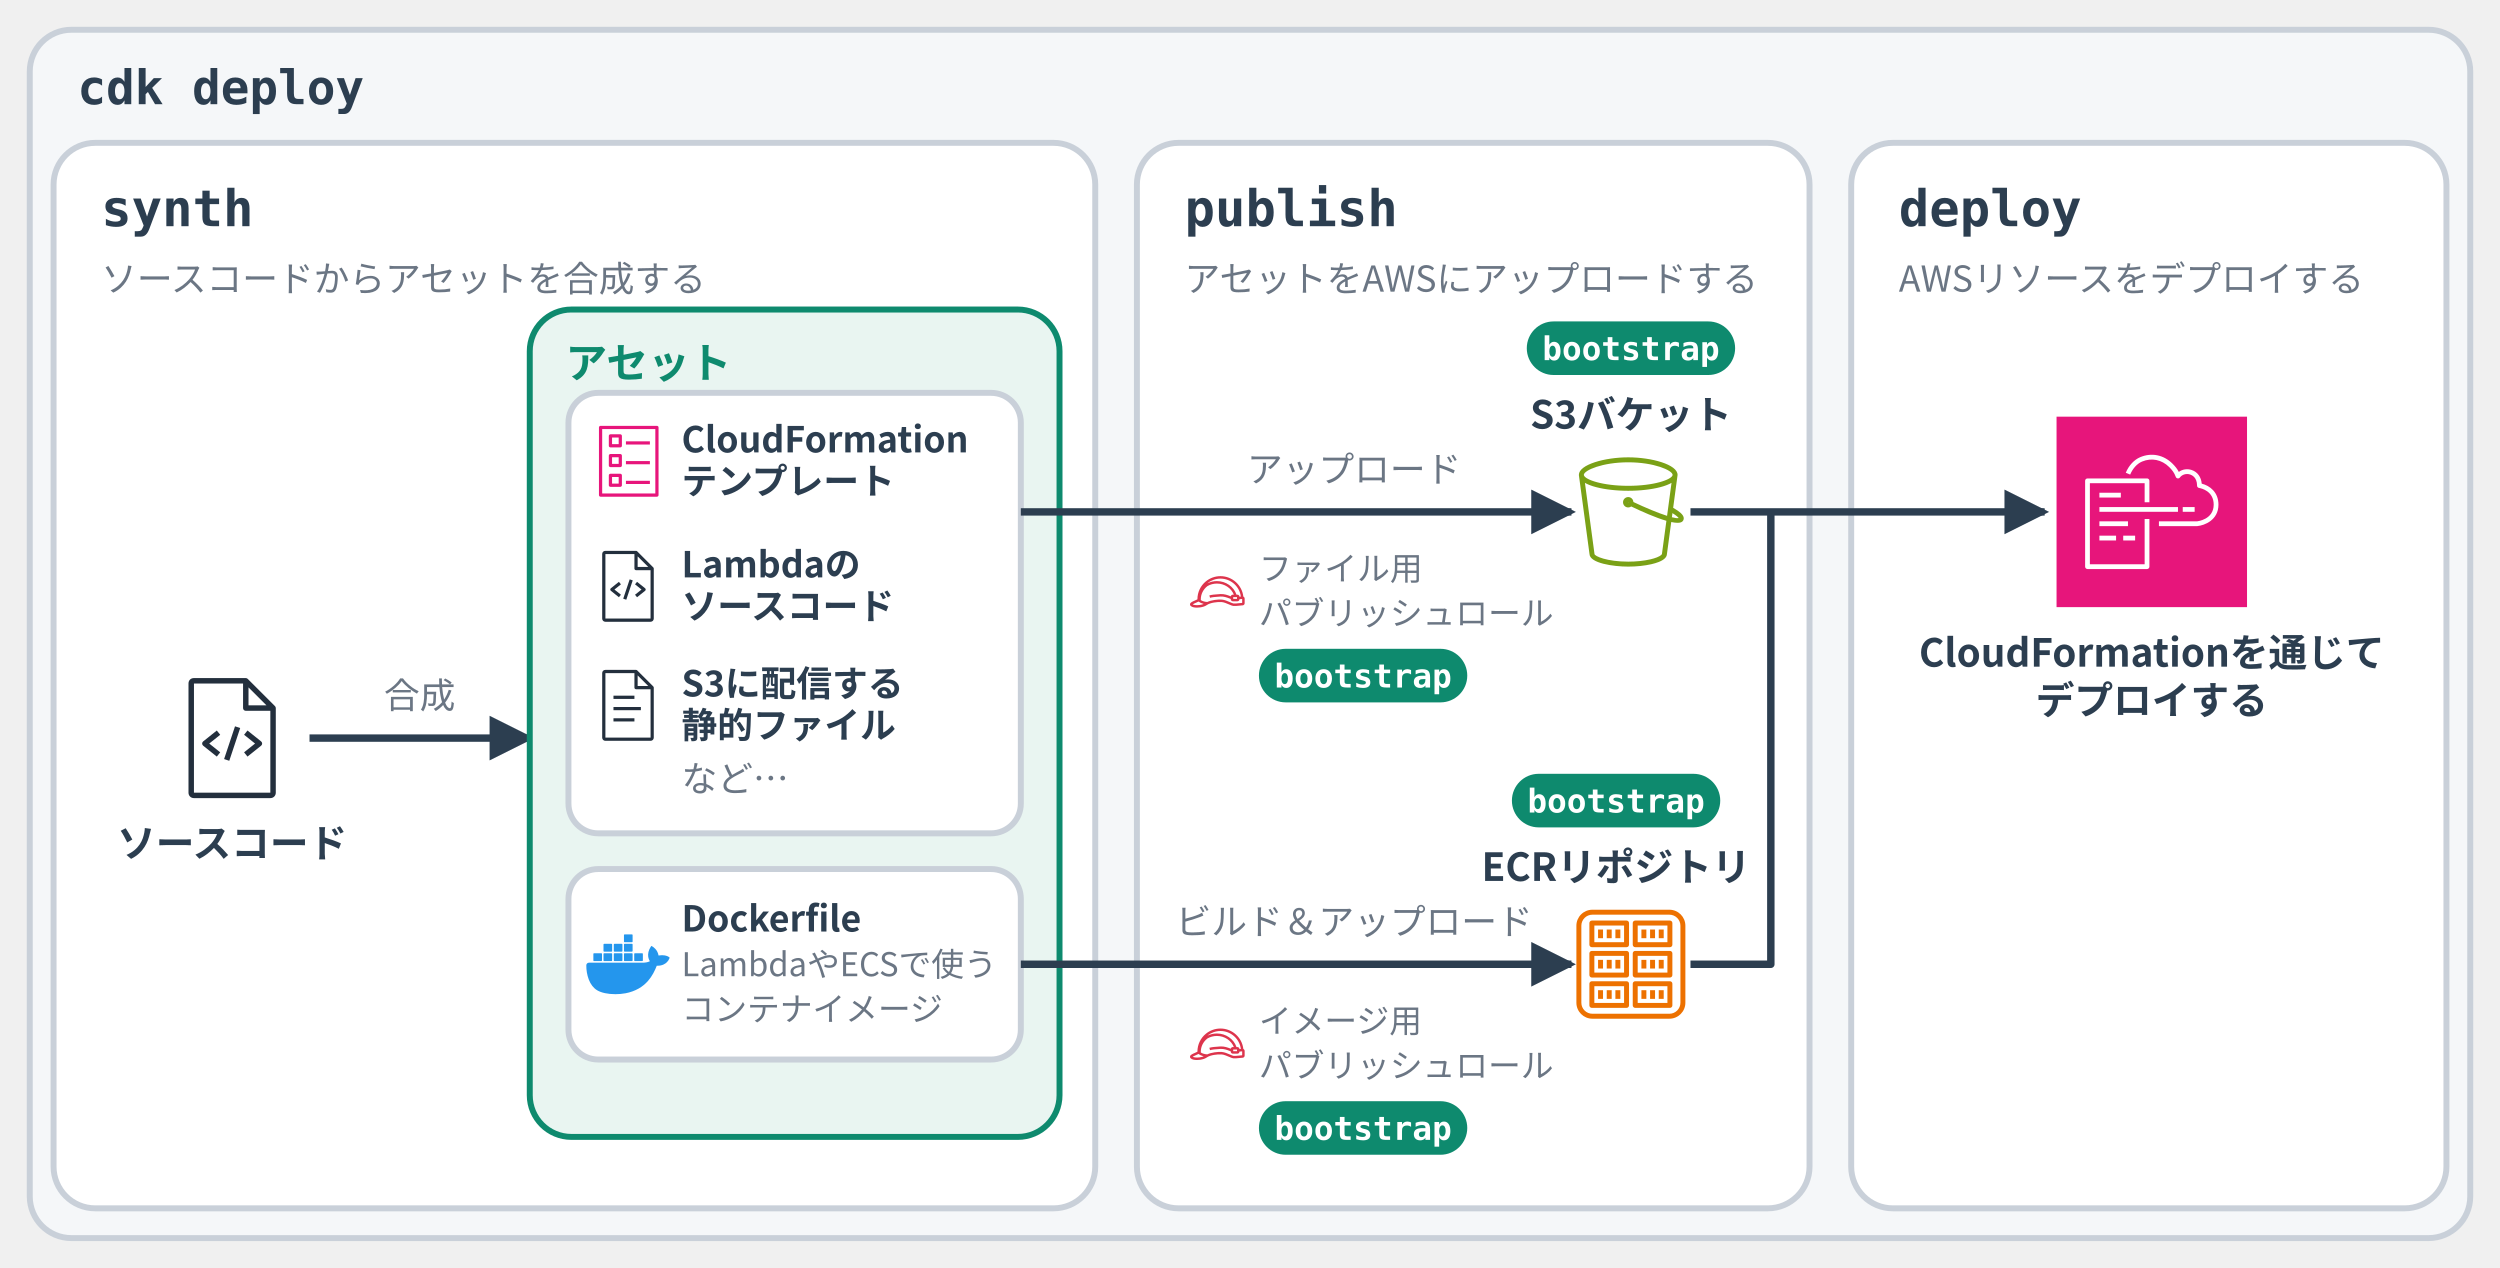
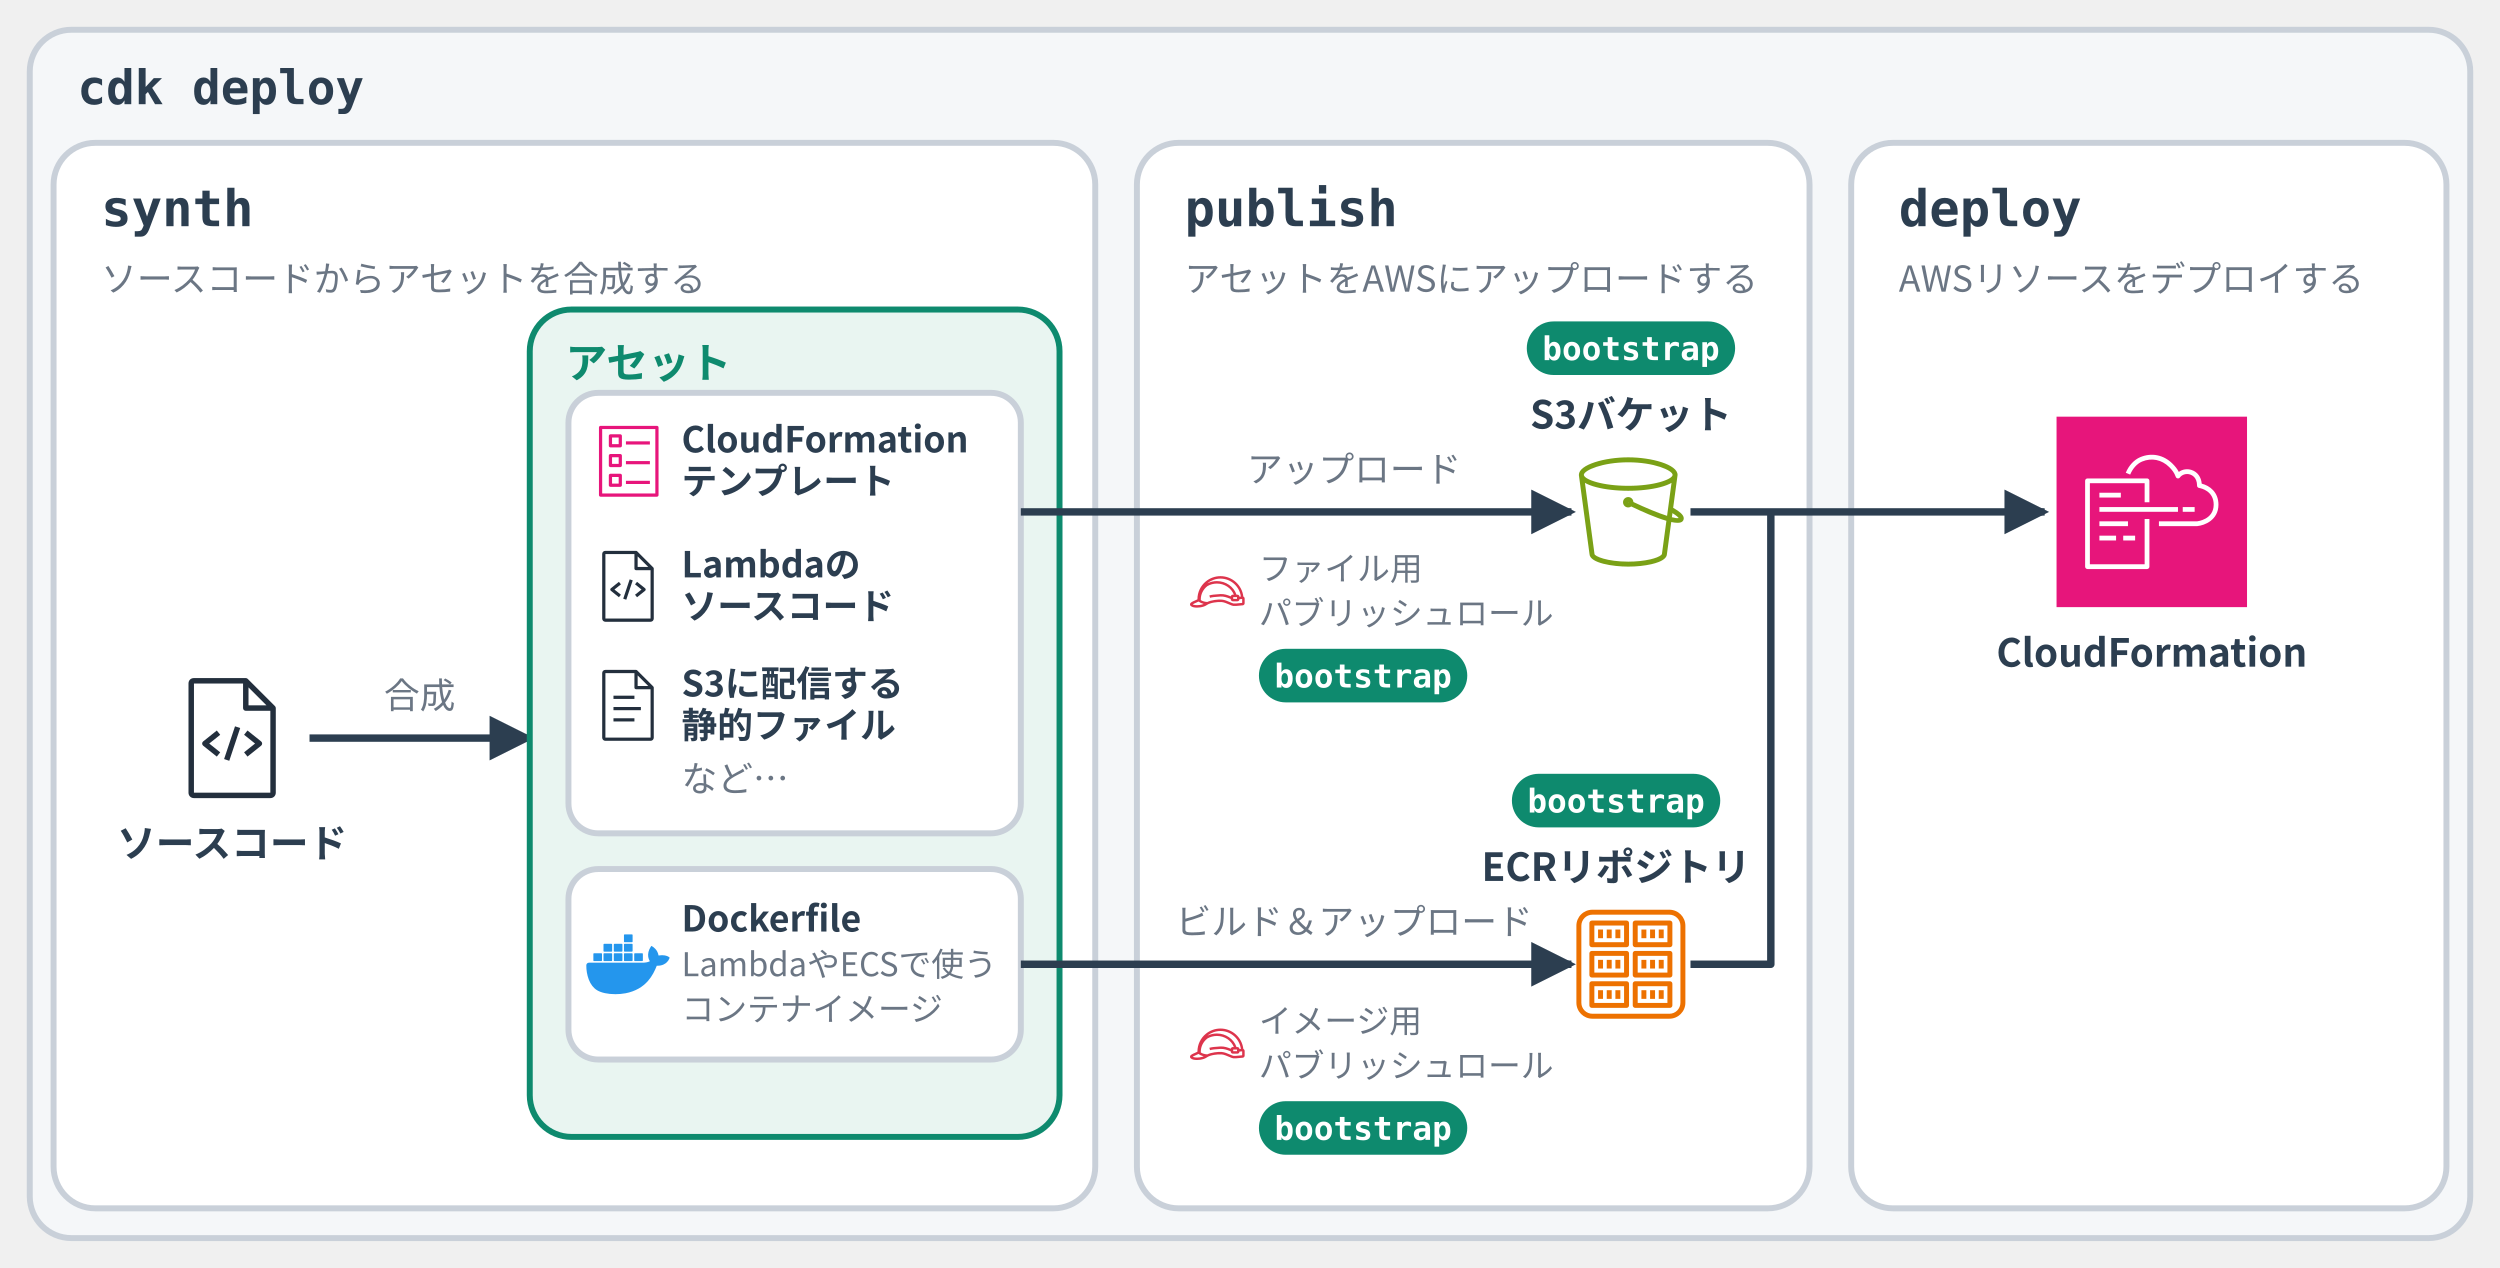
<svg xmlns="http://www.w3.org/2000/svg" viewBox="0 96 840 426" width="100%" font-family="'Noto Sans JP', 'Noto Sans CJK JP', 'Hiragino Sans', sans-serif">
  <defs>
    <marker id="mInk" viewBox="0 0 10 10" refX="9" refY="5" markerWidth="6" markerHeight="6" orient="auto">
      <path d="M0,0 L10,5 L0,10 z" fill="#2c3e50" />
    </marker>
    <marker id="mGreen" viewBox="0 0 10 10" refX="9" refY="5" markerWidth="6" markerHeight="6" orient="auto">
      <path d="M0,0 L10,5 L0,10 z" fill="#0E8A6E" />
    </marker>
  </defs>
  <g transform="translate(-157,88)">
    <rect x="167" y="18" width="820" height="406" rx="14" fill="#f5f7f9" stroke="#c9d0d9" stroke-width="2" />
    <text x="183" y="43" text-anchor="start" font-size="16" font-weight="700" font-family="'Fira Code', monospace" fill="#2c3e50">cdk deploy</text>
  </g>
  <g transform="translate(-157,88)">
    <rect x="175" y="56" width="350" height="358" rx="14" fill="#ffffff" stroke="#c9d0d9" stroke-width="2" />
    <text x="191" y="84" text-anchor="start" font-size="17" font-weight="700" font-family="'Fira Code', monospace" fill="#2c3e50">synth</text>
    <text x="191" y="106" text-anchor="start" font-size="12" fill="#6b7684">ソースコードからアセットを合成する</text>
  </g>
  <g transform="translate(-157,88)">
    <svg x="213.0" y="234" width="44" height="44" viewBox="0 0 48 48">
      <g id="i7-Icon-Resource/General-Resource/Res_Source-Code_48" stroke="none" stroke-width="1" fill="none" fill-rule="evenodd">
        <path d="M25.052,19.684 L26.948,20.317 L22.948,32.317 L21.052,31.684 L25.052,19.684 Z M34.625,25.22 C34.863,25.409 35,25.697 35,26 C35,26.304 34.863,26.592 34.625,26.781 L29.625,30.781 L28.375,29.22 L32.4,26 L28.375,22.781 L29.625,21.22 L34.625,25.22 Z M19.625,22.781 L15.601,26 L19.625,29.22 L18.375,30.781 L13.375,26.781 C13.138,26.592 13,26.304 13,26 C13,25.697 13.138,25.409 13.375,25.22 L18.375,21.22 L19.625,22.781 Z M10,44 L10.007,4 L28,4 L28,13 C28,13.552 28.448,14 29,14 L38,14 L38,44 L10,44 Z M30,5.414 L36.586,12 L30,12 L30,5.414 Z M39.707,12.293 L29.707,2.293 C29.52,2.105 29.266,2 29,2 L10,2 C8.823,2 8,2.822 8,4 L8,44 C8,45.14 8.86,46 10,46 L38,46 C39.141,46 40,45.14 40,44 L40,13 C40,12.734 39.895,12.48 39.707,12.293 L39.707,12.293 Z" id="i7-Fill-1" fill="#232F3D" />
      </g>
    </svg>
    <text x="235" y="296" text-anchor="middle" font-size="13" font-weight="700" fill="#2c3e50">ソースコード</text>
    <path d="M261,256 H335" fill="none" stroke="#2c3e50" stroke-width="2.5" stroke-linejoin="round" marker-end="url(#mInk)" />
    <text x="298" y="246" text-anchor="middle" font-size="12" fill="#6b7684">合成</text>
  </g>
  <g transform="translate(-157,88)">
    <rect x="335" y="112" width="178" height="278" rx="14" fill="#e9f5f1" stroke="#0E8A6E" stroke-width="2" />
    <text x="347" y="135" text-anchor="start" font-size="14" font-weight="700" fill="#0E8A6E">アセット</text>
    <rect x="348" y="140" width="152" height="148" rx="10" fill="#ffffff" stroke="#c9d0d9" stroke-width="2" />
    <svg x="355.0" y="150" width="26" height="26" viewBox="0 0 48 48">
      <g id="i8-Icon-Resource/Management-Governance/Res_AWS-CloudFormation_Template_48" stroke="none" stroke-width="1" fill="none" fill-rule="evenodd">
        <path d="M22.734,38.089 L37.593,38.089 L37.593,36.089 L22.734,36.089 L22.734,38.089 Z M22.734,25.852 L37.593,25.852 L37.593,23.852 L22.734,23.852 L22.734,25.852 Z M22.734,13.615 L37.593,13.615 L37.593,11.615 L22.734,11.615 L22.734,13.615 Z M14.118,37.838 L18.237,37.838 L18.237,33.719 L14.118,33.719 L14.118,37.838 Z M13.118,39.838 L19.238,39.838 C19.79,39.838 20.238,39.391 20.238,38.838 L20.238,32.719 C20.238,32.166 19.79,31.719 19.238,31.719 L13.118,31.719 C12.566,31.719 12.118,32.166 12.118,32.719 L12.118,38.838 C12.118,39.391 12.566,39.838 13.118,39.838 L13.118,39.838 Z M14.118,25.6 L18.237,25.6 L18.237,21.481 L14.118,21.481 L14.118,25.6 Z M13.118,27.601 L19.238,27.601 C19.79,27.601 20.238,27.153 20.238,26.601 L20.238,20.481 C20.238,19.929 19.79,19.481 19.238,19.481 L13.118,19.481 C12.566,19.481 12.118,19.929 12.118,20.481 L12.118,26.601 C12.118,27.153 12.566,27.601 13.118,27.601 L13.118,27.601 Z M14.118,13.363 L18.237,13.363 L18.237,9.244 L14.118,9.244 L14.118,13.363 Z M13.118,15.363 L19.238,15.363 C19.79,15.363 20.238,14.916 20.238,14.363 L20.238,8.244 C20.238,7.691 19.79,7.244 19.238,7.244 L13.118,7.244 C12.566,7.244 12.118,7.691 12.118,8.244 L12.118,14.363 C12.118,14.916 12.566,15.363 13.118,15.363 L13.118,15.363 Z M8,43.956 L40.963,43.956 L40.963,4 L8,4 L8,43.956 Z M41.963,2 L7,2 C6.448,2 6,2.447 6,3 L6,44.956 C6,45.509 6.448,45.956 7,45.956 L41.963,45.956 C42.516,45.956 42.963,45.509 42.963,44.956 L42.963,3 C42.963,2.447 42.516,2 41.963,2 L41.963,2 Z" id="i8-AWS-CloudFormation_template_Resource-Icon_light-bg" fill="#E7157B" />
      </g>
    </svg>
    <text x="386" y="160" text-anchor="start" font-size="12" font-weight="700" fill="#2c3e50">CloudFormation</text>
    <text x="386" y="174" text-anchor="start" font-size="12" font-weight="700" fill="#2c3e50">テンプレート</text>
    <svg x="355.0" y="192" width="26" height="26" viewBox="0 0 48 48">
      <g id="i9-Icon-Resource/General-Resource/Res_Source-Code_48" stroke="none" stroke-width="1" fill="none" fill-rule="evenodd">
        <path d="M25.052,19.684 L26.948,20.317 L22.948,32.317 L21.052,31.684 L25.052,19.684 Z M34.625,25.22 C34.863,25.409 35,25.697 35,26 C35,26.304 34.863,26.592 34.625,26.781 L29.625,30.781 L28.375,29.22 L32.4,26 L28.375,22.781 L29.625,21.22 L34.625,25.22 Z M19.625,22.781 L15.601,26 L19.625,29.22 L18.375,30.781 L13.375,26.781 C13.138,26.592 13,26.304 13,26 C13,25.697 13.138,25.409 13.375,25.22 L18.375,21.22 L19.625,22.781 Z M10,44 L10.007,4 L28,4 L28,13 C28,13.552 28.448,14 29,14 L38,14 L38,44 L10,44 Z M30,5.414 L36.586,12 L30,12 L30,5.414 Z M39.707,12.293 L29.707,2.293 C29.52,2.105 29.266,2 29,2 L10,2 C8.823,2 8,2.822 8,4 L8,44 C8,45.14 8.86,46 10,46 L38,46 C39.141,46 40,45.14 40,44 L40,13 C40,12.734 39.895,12.48 39.707,12.293 L39.707,12.293 Z" id="i9-Fill-1" fill="#232F3D" />
      </g>
    </svg>
    <text x="386" y="202" text-anchor="start" font-size="12" font-weight="700" fill="#2c3e50">Lambdaの</text>
    <text x="386" y="216" text-anchor="start" font-size="12" font-weight="700" fill="#2c3e50">ソースコード</text>
    <svg x="355.0" y="232" width="26" height="26" viewBox="0 0 48 48">
      <g id="i10-Icon-Resource/General-Resource/Res_Document_48" stroke="none" stroke-width="1" fill="none" fill-rule="evenodd">
        <path d="M15,20 L28,20 L28,18 L15,18 L15,20 Z M15,34 L28,34 L28,32 L15,32 L15,34 Z M15,27 L32,27 L32,25 L15,25 L15,27 Z M10,44 L10.007,4 L28,4 L28,13 C28,13.552 28.447,14 29,14 L38,14 L38.025,44 L10,44 Z M30,5.414 L36.586,12 L30,12 L30,5.414 Z M39.707,12.293 L29.707,2.293 C29.52,2.105 29.266,2 29,2 L10,2 C8.822,2 8,2.822 8,4 L8,44 C8,45.14 8.859,46 10,46 L38.025,46 C39.151,46 40,45.14 40,44 L40,13 C40,12.735 39.895,12.48 39.707,12.293 L39.707,12.293 Z" id="i10-Fill-1" fill="#232F3D" />
      </g>
    </svg>
    <text x="386" y="242" text-anchor="start" font-size="12" font-weight="700" fill="#2c3e50">S3に配信する</text>
    <text x="386" y="256" text-anchor="start" font-size="12" font-weight="700" fill="#2c3e50">静的ファイル</text>
    <text x="386" y="274" text-anchor="start" font-size="12" fill="#6b7684">など…</text>
    <rect x="348" y="300" width="152" height="64" rx="10" fill="#ffffff" stroke="#c9d0d9" stroke-width="2" />
    <svg x="354.0" y="318.0" width="28" height="28" viewBox="0 0 24 24">
      <path fill="#2496ED" d="M13.983 11.078h2.119a.186.186 0 00.186-.185V9.006a.186.186 0 00-.186-.186h-2.119a.185.185 0 00-.185.185v1.888c0 .102.083.185.185.185m-2.954-5.43h2.118a.186.186 0 00.186-.186V3.574a.186.186 0 00-.186-.185h-2.118a.185.185 0 00-.185.185v1.888c0 .102.082.185.185.185m0 2.716h2.118a.187.187 0 00.186-.186V6.29a.186.186 0 00-.186-.185h-2.118a.185.185 0 00-.185.185v1.887c0 .102.082.185.185.186m-2.93 0h2.12a.186.186 0 00.184-.186V6.29a.185.185 0 00-.185-.185H8.1a.185.185 0 00-.185.185v1.887c0 .102.083.185.185.186m-2.964 0h2.119a.186.186 0 00.185-.186V6.29a.185.185 0 00-.185-.185H5.136a.186.186 0 00-.186.185v1.887c0 .102.084.185.186.186m5.893 2.715h2.118a.186.186 0 00.186-.185V9.006a.186.186 0 00-.186-.186h-2.118a.185.185 0 00-.185.185v1.888c0 .102.082.185.185.185m-2.93 0h2.12a.185.185 0 00.184-.185V9.006a.185.185 0 00-.184-.186h-2.12a.185.185 0 00-.184.185v1.888c0 .102.083.185.185.185m-2.964 0h2.119a.185.185 0 00.185-.185V9.006a.185.185 0 00-.184-.186h-2.12a.186.186 0 00-.186.186v1.887c0 .102.084.185.186.185m-2.92 0h2.12a.185.185 0 00.184-.185V9.006a.185.185 0 00-.184-.186h-2.12a.185.185 0 00-.184.185v1.888c0 .102.082.185.185.185M23.763 9.89c-.065-.051-.672-.51-1.954-.51-.338.001-.676.03-1.01.087-.248-1.7-1.653-2.53-1.716-2.566l-.344-.199-.226.327c-.284.438-.49.922-.612 1.43-.23.97-.09 1.882.403 2.661-.595.332-1.55.413-1.744.42H.751a.751.751 0 00-.75.748 11.376 11.376 0 00.692 4.062c.545 1.428 1.355 2.48 2.41 3.124 1.18.723 3.1 1.137 5.275 1.137.983.003 1.963-.086 2.93-.266a12.248 12.248 0 003.823-1.389c.98-.567 1.86-1.288 2.61-2.136 1.252-1.418 1.998-2.997 2.553-4.4h.221c1.372 0 2.215-.549 2.68-1.009.309-.293.55-.65.707-1.046l.098-.288Z" />
    </svg>
    <text x="386" y="321.0" text-anchor="start" font-size="12" font-weight="700" fill="#2c3e50">Dockerfile</text>
    <text x="386" y="336.0" text-anchor="start" font-size="11" fill="#6b7684">LambdaやECSで使う</text>
    <text x="386" y="351.0" text-anchor="start" font-size="11" fill="#6b7684">コンテナイメージ</text>
  </g>
  <g transform="translate(-157,88)">
    <rect x="539" y="56" width="226" height="358" rx="14" fill="#ffffff" stroke="#c9d0d9" stroke-width="2" />
    <text x="555" y="84" text-anchor="start" font-size="17" font-weight="700" font-family="'Fira Code', monospace" fill="#2c3e50">publish</text>
    <text x="555" y="106" text-anchor="start" font-size="12" fill="#6b7684">アセットをAWSにアップロードする</text>
    <svg x="685.0" y="160" width="40" height="40" viewBox="0 0 48 48">
      <g id="i12-Icon-Resource/Storage/Res_Amazon-Simple-Storage-Service_Bucket_48" stroke="none" stroke-width="1" fill="none" fill-rule="evenodd">
        <path d="M40.504,26.16 L40.728,24.494 C42.512,25.581 43.063,26.209 43.223,26.474 C42.75,26.617 41.795,26.491 40.504,26.16 L40.504,26.16 Z M22.802,20.111 C22.802,20.058 22.845,20.015 22.898,20.015 C22.913,20.015 22.924,20.025 22.937,20.032 L22.864,20.179 C22.831,20.169 22.802,20.149 22.802,20.111 L22.802,20.111 Z M36.514,40.798 C36.508,40.843 36.505,40.887 36.505,40.931 C36.505,41.086 36.126,41.675 34.441,42.34 C33.69,42.637 32.803,42.903 31.803,43.133 C29.228,43.729 26.064,44.057 22.896,44.057 C14.43,44.057 9.289,41.887 9.289,40.931 C9.289,40.887 9.286,40.843 9.28,40.798 L5.441,12.285 C5.688,12.429 5.953,12.566 6.231,12.7 C6.31,12.738 6.396,12.774 6.478,12.812 C6.718,12.923 6.967,13.03 7.227,13.134 C7.339,13.178 7.452,13.222 7.567,13.265 C7.843,13.369 8.128,13.469 8.423,13.565 C8.51,13.594 8.593,13.624 8.681,13.651 C9.06,13.77 9.453,13.884 9.858,13.991 C9.971,14.021 10.088,14.05 10.203,14.078 C10.515,14.158 10.833,14.234 11.158,14.306 C11.299,14.338 11.439,14.369 11.581,14.398 C11.946,14.475 12.319,14.549 12.698,14.618 C12.78,14.633 12.859,14.649 12.942,14.664 C13.4,14.744 13.869,14.818 14.345,14.888 C14.479,14.907 14.615,14.924 14.751,14.942 C15.111,14.992 15.476,15.038 15.844,15.081 C15.994,15.098 16.145,15.116 16.297,15.133 C16.741,15.18 17.189,15.223 17.64,15.262 C17.693,15.266 17.747,15.272 17.802,15.276 C18.306,15.317 18.813,15.35 19.321,15.38 C19.466,15.388 19.611,15.394 19.757,15.401 C20.141,15.42 20.525,15.435 20.909,15.448 C21.06,15.453 21.209,15.458 21.359,15.462 C21.872,15.473 22.385,15.482 22.896,15.482 C23.406,15.482 23.919,15.473 24.432,15.462 C24.582,15.458 24.733,15.453 24.883,15.448 C25.268,15.435 25.651,15.42 26.034,15.401 C26.181,15.394 26.326,15.388 26.472,15.38 C26.981,15.35 27.487,15.317 27.99,15.276 C28.046,15.271 28.101,15.265 28.156,15.262 C28.607,15.223 29.052,15.18 29.494,15.133 C29.648,15.116 29.799,15.098 29.951,15.081 C30.317,15.038 30.681,14.992 31.04,14.943 C31.177,14.925 31.315,14.907 31.45,14.887 C31.925,14.818 32.393,14.744 32.852,14.664 C32.935,14.649 33.016,14.633 33.099,14.617 C33.477,14.549 33.848,14.475 34.213,14.398 C34.356,14.369 34.495,14.338 34.636,14.306 C34.961,14.233 35.279,14.157 35.592,14.078 C35.706,14.049 35.823,14.021 35.936,13.992 C36.342,13.884 36.735,13.77 37.114,13.651 C37.201,13.624 37.283,13.595 37.368,13.566 C37.665,13.47 37.952,13.369 38.23,13.264 C38.343,13.222 38.455,13.179 38.566,13.135 C38.828,13.03 39.079,12.922 39.322,12.81 C39.401,12.773 39.485,12.738 39.563,12.701 C39.841,12.567 40.107,12.429 40.354,12.285 L38.562,25.591 C34.925,24.424 29.817,22.307 24.982,20.008 C24.927,18.901 24.018,18.015 22.898,18.015 C21.742,18.015 20.802,18.956 20.802,20.111 C20.802,21.266 21.742,22.206 22.898,22.206 C23.352,22.206 23.77,22.057 24.113,21.81 C28.445,23.889 33.976,26.342 38.293,27.588 L36.514,40.798 Z M22.896,4 C33.315,4 40.656,7.228 40.792,9.021 L40.766,9.229 C40.748,9.291 40.709,9.354 40.676,9.418 C40.649,9.47 40.629,9.52 40.592,9.573 C40.548,9.635 40.483,9.698 40.426,9.761 C40.375,9.816 40.332,9.871 40.271,9.927 C40.203,9.988 40.116,10.051 40.035,10.113 C39.96,10.171 39.894,10.228 39.808,10.287 C39.717,10.347 39.608,10.409 39.506,10.471 C39.407,10.53 39.316,10.59 39.205,10.649 C39.095,10.709 38.966,10.767 38.845,10.827 C38.721,10.888 38.605,10.948 38.469,11.009 C38.34,11.066 38.193,11.123 38.055,11.18 C37.905,11.24 37.764,11.302 37.604,11.361 C37.456,11.417 37.29,11.471 37.133,11.525 C36.962,11.584 36.798,11.644 36.616,11.702 C36.447,11.756 36.261,11.806 36.082,11.859 C35.892,11.915 35.709,11.972 35.509,12.026 C35.317,12.078 35.11,12.126 34.91,12.176 C34.703,12.227 34.503,12.28 34.286,12.33 C34.07,12.379 33.838,12.424 33.612,12.471 C33.394,12.516 33.182,12.564 32.954,12.607 C32.714,12.653 32.457,12.694 32.207,12.737 C31.977,12.776 31.754,12.818 31.515,12.855 C31.255,12.895 30.979,12.931 30.709,12.968 C30.465,13.001 30.227,13.038 29.975,13.068 C29.682,13.104 29.373,13.134 29.07,13.165 C28.826,13.191 28.59,13.22 28.34,13.242 C28.004,13.273 27.652,13.296 27.306,13.32 C27.073,13.338 26.848,13.358 26.61,13.373 C26.231,13.395 25.834,13.409 25.441,13.426 C25.225,13.434 25.015,13.447 24.794,13.454 C24.175,13.472 23.542,13.482 22.896,13.482 C22.25,13.482 21.617,13.472 20.997,13.454 C20.775,13.447 20.563,13.433 20.343,13.425 C19.953,13.409 19.56,13.395 19.182,13.373 C18.932,13.357 18.694,13.336 18.449,13.318 C18.116,13.294 17.776,13.272 17.453,13.242 C17.202,13.22 16.966,13.19 16.721,13.165 C16.418,13.134 16.109,13.104 15.817,13.068 C15.567,13.038 15.33,13.002 15.087,12.968 C14.817,12.931 14.539,12.896 14.278,12.855 C14.03,12.817 13.798,12.773 13.559,12.732 C13.318,12.69 13.071,12.651 12.84,12.607 C12.608,12.563 12.393,12.515 12.169,12.469 C11.947,12.422 11.719,12.378 11.506,12.329 C11.29,12.28 11.091,12.227 10.884,12.176 C10.684,12.126 10.476,12.078 10.285,12.026 C10.082,11.972 9.897,11.914 9.704,11.857 C9.528,11.806 9.345,11.755 9.178,11.702 C8.993,11.643 8.827,11.583 8.654,11.522 C8.499,11.469 8.336,11.416 8.191,11.361 C8.029,11.302 7.888,11.239 7.738,11.179 C7.6,11.122 7.453,11.065 7.325,11.009 C7.191,10.948 7.074,10.888 6.95,10.827 C6.829,10.767 6.699,10.709 6.589,10.648 C6.479,10.589 6.387,10.529 6.287,10.469 C6.186,10.408 6.077,10.347 5.987,10.287 C5.9,10.227 5.832,10.169 5.756,10.11 C5.677,10.049 5.591,9.987 5.525,9.927 C5.462,9.87 5.418,9.813 5.366,9.758 C5.31,9.696 5.247,9.634 5.203,9.573 C5.165,9.519 5.146,9.467 5.118,9.413 C5.086,9.351 5.047,9.289 5.03,9.229 L5.002,9.02 C5.141,7.227 12.48,4 22.896,4 L22.896,4 Z M45.255,26.257 C45.042,25.107 43.717,23.889 41.018,22.347 L42.734,9.595 L42.734,9.591 L42.734,9.59 L42.785,9.2 C42.791,9.157 42.794,9.114 42.794,9.071 C42.794,4.904 32.308,2 22.896,2 C13.485,2 3,4.904 3,9.071 C3,9.115 3.003,9.159 3.009,9.203 L3.061,9.593 L3.061,9.595 L7.29,41.009 C7.421,44.685 16.903,46.057 22.896,46.057 C26.211,46.057 29.534,45.711 32.253,45.082 C33.348,44.83 34.331,44.533 35.175,44.2 C37.341,43.345 38.46,42.271 38.504,41.009 L40.245,28.08 C41.197,28.282 42.062,28.405 42.781,28.405 C43.75,28.405 44.475,28.2 44.867,27.732 C45.217,27.316 45.355,26.792 45.255,26.257 L45.255,26.257 Z" id="i12-AWS-Amazon-Simple-Storage_Bucket_Resource-Icon_light-bg" fill="#7AA116" />
      </g>
    </svg>
    <text x="705" y="152" text-anchor="middle" font-size="13" font-weight="700" fill="#2c3e50">S3バケット</text>
    <svg x="685.0" y="312" width="40" height="40" viewBox="0 0 48 48">
      <g id="i13-Icon-Resource/Containers/Res_Amazon-Elastic-Container-Registry_Registry_48" stroke="none" stroke-width="1" fill="none" fill-rule="evenodd">
        <path d="M35.207,37.954 L37.207,37.954 L37.207,34.459 L35.207,34.459 L35.207,37.954 Z M31.711,37.954 L33.711,37.954 L33.711,34.459 L31.711,34.459 L31.711,37.954 Z M28.216,37.954 L30.216,37.954 L30.216,34.459 L28.216,34.459 L28.216,37.954 Z M26.721,39.576 L38.702,39.576 L38.702,32.837 L26.721,32.837 L26.721,39.576 Z M39.702,30.837 L25.72,30.837 C25.168,30.837 24.72,31.284 24.72,31.837 L24.72,40.576 C24.72,41.129 25.168,41.576 25.72,41.576 L39.702,41.576 C40.255,41.576 40.702,41.129 40.702,40.576 L40.702,31.837 C40.702,31.284 40.255,30.837 39.702,30.837 L39.702,30.837 Z M35.207,25.721 L37.207,25.721 L37.207,22.225 L35.207,22.225 L35.207,25.721 Z M31.711,25.721 L33.711,25.721 L33.711,22.225 L31.711,22.225 L31.711,25.721 Z M28.216,25.721 L30.216,25.721 L30.216,22.225 L28.216,22.225 L28.216,25.721 Z M26.721,27.342 L38.702,27.342 L38.702,20.604 L26.721,20.604 L26.721,27.342 Z M39.702,18.604 L25.72,18.604 C25.168,18.604 24.72,19.051 24.72,19.604 L24.72,28.342 C24.72,28.895 25.168,29.342 25.72,29.342 L39.702,29.342 C40.255,29.342 40.702,28.895 40.702,28.342 L40.702,19.604 C40.702,19.051 40.255,18.604 39.702,18.604 L39.702,18.604 Z M35.207,13.486 L37.207,13.486 L37.207,9.991 L35.207,9.991 L35.207,13.486 Z M31.711,13.486 L33.711,13.486 L33.711,9.991 L31.711,9.991 L31.711,13.486 Z M28.216,13.486 L30.216,13.486 L30.216,9.991 L28.216,9.991 L28.216,13.486 Z M26.721,15.108 L38.702,15.108 L38.702,8.369 L26.721,8.369 L26.721,15.108 Z M39.702,6.369 L25.72,6.369 C25.168,6.369 24.72,6.817 24.72,7.369 L24.72,16.108 C24.72,16.661 25.168,17.108 25.72,17.108 L39.702,17.108 C40.255,17.108 40.702,16.661 40.702,16.108 L40.702,7.369 C40.702,6.817 40.255,6.369 39.702,6.369 L39.702,6.369 Z M17.729,37.954 L19.729,37.954 L19.729,34.459 L17.729,34.459 L17.729,37.954 Z M14.234,37.954 L16.234,37.954 L16.234,34.459 L14.234,34.459 L14.234,37.954 Z M10.738,37.954 L12.738,37.954 L12.738,34.459 L10.738,34.459 L10.738,37.954 Z M9.243,39.576 L21.224,39.576 L21.224,32.837 L9.243,32.837 L9.243,39.576 Z M22.224,30.837 L8.243,30.837 C7.69,30.837 7.243,31.284 7.243,31.837 L7.243,40.576 C7.243,41.129 7.69,41.576 8.243,41.576 L22.224,41.576 C22.777,41.576 23.224,41.129 23.224,40.576 L23.224,31.837 C23.224,31.284 22.777,30.837 22.224,30.837 L22.224,30.837 Z M17.729,25.721 L19.729,25.721 L19.729,22.225 L17.729,22.225 L17.729,25.721 Z M14.234,25.721 L16.234,25.721 L16.234,22.225 L14.234,22.225 L14.234,25.721 Z M10.738,25.721 L12.738,25.721 L12.738,22.225 L10.738,22.225 L10.738,25.721 Z M9.243,27.342 L21.224,27.342 L21.224,20.604 L9.243,20.604 L9.243,27.342 Z M22.224,18.604 L8.243,18.604 C7.69,18.604 7.243,19.051 7.243,19.604 L7.243,28.342 C7.243,28.895 7.69,29.342 8.243,29.342 L22.224,29.342 C22.777,29.342 23.224,28.895 23.224,28.342 L23.224,19.604 C23.224,19.051 22.777,18.604 22.224,18.604 L22.224,18.604 Z M17.729,13.486 L19.729,13.486 L19.729,9.991 L17.729,9.991 L17.729,13.486 Z M14.234,13.486 L16.234,13.486 L16.234,9.991 L14.234,9.991 L14.234,13.486 Z M10.738,13.486 L12.738,13.486 L12.738,9.991 L10.738,9.991 L10.738,13.486 Z M9.243,15.108 L21.224,15.108 L21.224,8.369 L9.243,8.369 L9.243,15.108 Z M22.224,6.369 L8.243,6.369 C7.69,6.369 7.243,6.817 7.243,7.369 L7.243,16.108 C7.243,16.661 7.69,17.108 8.243,17.108 L22.224,17.108 C22.777,17.108 23.224,16.661 23.224,16.108 L23.224,7.369 C23.224,6.817 22.777,6.369 22.224,6.369 L22.224,6.369 Z M43.945,39.497 C43.945,41.95 41.95,43.945 39.497,43.945 L8.448,43.945 C5.995,43.945 4,41.95 4,39.497 L4,8.448 C4,5.995 5.995,4 8.448,4 L39.497,4 C41.95,4 43.945,5.995 43.945,8.448 L43.945,39.497 Z M39.497,2 L8.448,2 C4.892,2 2,4.893 2,8.448 L2,39.497 C2,43.053 4.892,45.945 8.448,45.945 L39.497,45.945 C43.053,45.945 45.945,43.053 45.945,39.497 L45.945,8.448 C45.945,4.893 43.053,2 39.497,2 L39.497,2 Z" id="i13-Amazon-Elastic-Container-Registry-Registry_Resource-Icon_light-bg" fill="#ED7100" />
      </g>
    </svg>
    <text x="700" y="304" text-anchor="middle" font-size="13" font-weight="700" fill="#2c3e50">ECRリポジトリ</text>
    <rect x="670" y="116" width="70" height="18" rx="9" fill="#0E8A6E" />
    <text x="705" y="129" text-anchor="middle" font-size="11" font-weight="700" font-family="'Fira Code', monospace" fill="#ffffff">bootstrap</text>
    <rect x="665" y="268" width="70" height="18" rx="9" fill="#0E8A6E" />
    <text x="700" y="281" text-anchor="middle" font-size="11" font-weight="700" font-family="'Fira Code', monospace" fill="#ffffff">bootstrap</text>
  </g>
  <g transform="translate(-157,88)">
    <path d="M500,180 H685" fill="none" stroke="#2c3e50" stroke-width="2.5" stroke-linejoin="round" marker-end="url(#mInk)" />
    <text x="612" y="170" text-anchor="middle" font-size="12" fill="#6b7684">アップロード</text>
    <svg x="556.0" y="197.0" width="20" height="20" viewBox="0 0 48 48">
      <g id="i14-Icon-Resource/Security-Identity-and-Compliance/Res_AWS-Identity-Access-Management_Role_48" stroke="none" stroke-width="1" fill="none" fill-rule="evenodd">
        <path d="M44.083,32.581 C43.927,32.592 43.77,32.604 43.621,32.619 C43.099,32.662 42.553,32.714 42.001,32.772 L41.833,32.79 C40.068,32.972 38.07,33.177 37.119,33.047 C36.525,32.962 35.431,32.487 34.271,31.984 C32.305,31.132 29.857,30.07 27.644,29.9 C24.598,29.666 19.335,30.24 15.941,31.831 C13.979,31.743 12.159,31.215 10.745,30.343 C10.739,30.071 10.733,29.799 10.733,29.694 C10.733,25.558 12.671,21.679 16.053,19.044 C18.35,17.701 20.997,16.992 23.713,16.992 C29.834,16.992 35.266,20.609 37.385,25.934 L36.572,25.934 C35.758,25.934 35.076,26.51 34.909,27.274 C34.771,27.222 34.645,27.175 34.497,27.118 C32.468,26.335 29.684,25.264 26.466,25.455 C21.761,25.731 19.446,26.015 17.623,26.535 L18.172,28.459 C19.84,27.982 22.04,27.719 26.583,27.451 C29.367,27.293 31.92,28.269 33.777,28.984 C34.172,29.137 34.529,29.27 34.868,29.391 L34.868,29.596 C34.868,30.535 35.633,31.3 36.572,31.3 L40.219,31.3 C41.156,31.3 41.92,30.538 41.923,29.602 L42.277,29.57 C42.87,29.517 43.415,29.464 43.872,29.419 L44.083,29.398 L44.083,32.581 Z M9.799,34.249 C7.149,34.612 5.057,34.288 4.191,33.753 C4.716,33.382 5.901,32.863 6.735,32.499 C7.457,32.184 8.188,31.851 8.895,31.495 C10.049,32.374 11.478,33.033 13.06,33.426 C12.145,33.794 11.012,34.084 9.799,34.249 L9.799,34.249 Z M36.868,29.3 L39.923,29.3 L39.923,27.934 L36.868,27.934 L36.868,29.3 Z M26.586,13 C34.954,13 41.982,19.295 43.017,27.492 C42.729,27.52 42.425,27.549 42.104,27.578 L41.919,27.594 C41.895,26.676 41.144,25.934 40.219,25.934 L39.508,25.934 C37.307,19.457 30.932,14.992 23.713,14.992 C21.039,14.992 18.423,15.604 16.072,16.767 C16.089,16.753 16.103,16.738 16.118,16.725 C19.059,14.323 22.776,13 26.586,13 L26.586,13 Z M45.527,27.794 C45.382,27.663 45.211,27.568 45.029,27.496 C43.983,18.185 36.05,11 26.586,11 C22.317,11 18.15,12.483 14.854,15.175 C10.501,18.719 8.005,23.97 8.005,29.581 C8.005,29.622 8.008,29.663 8.008,29.704 C7.341,30.039 6.636,30.359 5.935,30.666 C3.799,31.6 2.256,32.274 2.026,33.492 C1.968,33.801 1.958,34.406 2.546,34.994 C3.583,36.031 5.573,36.403 7.595,36.403 C8.437,36.403 9.283,36.339 10.069,36.231 C11.408,36.049 13.908,35.558 15.605,34.316 C18.283,32.375 24.338,31.649 27.491,31.894 C29.37,32.039 31.646,33.026 33.476,33.819 C34.872,34.426 35.976,34.904 36.842,35.027 C38.033,35.19 39.978,34.99 42.037,34.779 L42.21,34.762 C42.748,34.704 43.278,34.654 43.802,34.611 C44.017,34.59 44.23,34.575 44.514,34.555 C45.394,34.493 46.083,33.755 46.083,32.875 L46.083,29.046 C46.083,28.568 45.881,28.112 45.527,27.794 L45.527,27.794 Z" id="i14-AWS-Identity-and-Access-Management_Role_Resource-Icon_light-bg" fill="#DD344C" />
      </g>
    </svg>
    <text x="580" y="203" text-anchor="start" font-size="11" fill="#6b7684">ファイル用</text>
    <text x="580" y="218" text-anchor="start" font-size="11" fill="#6b7684">パブリッシュロール</text>
    <rect x="580" y="226" width="70" height="18" rx="9" fill="#0E8A6E" />
    <text x="615" y="239" text-anchor="middle" font-size="11" font-weight="700" font-family="'Fira Code', monospace" fill="#ffffff">bootstrap</text>
    <path d="M500,332 H685" fill="none" stroke="#2c3e50" stroke-width="2.5" stroke-linejoin="round" marker-end="url(#mInk)" />
    <text x="612" y="322" text-anchor="middle" font-size="12" fill="#6b7684">ビルド＆アップロード</text>
    <svg x="556.0" y="349.0" width="20" height="20" viewBox="0 0 48 48">
      <g id="i15-Icon-Resource/Security-Identity-and-Compliance/Res_AWS-Identity-Access-Management_Role_48" stroke="none" stroke-width="1" fill="none" fill-rule="evenodd">
        <path d="M44.083,32.581 C43.927,32.592 43.77,32.604 43.621,32.619 C43.099,32.662 42.553,32.714 42.001,32.772 L41.833,32.79 C40.068,32.972 38.07,33.177 37.119,33.047 C36.525,32.962 35.431,32.487 34.271,31.984 C32.305,31.132 29.857,30.07 27.644,29.9 C24.598,29.666 19.335,30.24 15.941,31.831 C13.979,31.743 12.159,31.215 10.745,30.343 C10.739,30.071 10.733,29.799 10.733,29.694 C10.733,25.558 12.671,21.679 16.053,19.044 C18.35,17.701 20.997,16.992 23.713,16.992 C29.834,16.992 35.266,20.609 37.385,25.934 L36.572,25.934 C35.758,25.934 35.076,26.51 34.909,27.274 C34.771,27.222 34.645,27.175 34.497,27.118 C32.468,26.335 29.684,25.264 26.466,25.455 C21.761,25.731 19.446,26.015 17.623,26.535 L18.172,28.459 C19.84,27.982 22.04,27.719 26.583,27.451 C29.367,27.293 31.92,28.269 33.777,28.984 C34.172,29.137 34.529,29.27 34.868,29.391 L34.868,29.596 C34.868,30.535 35.633,31.3 36.572,31.3 L40.219,31.3 C41.156,31.3 41.92,30.538 41.923,29.602 L42.277,29.57 C42.87,29.517 43.415,29.464 43.872,29.419 L44.083,29.398 L44.083,32.581 Z M9.799,34.249 C7.149,34.612 5.057,34.288 4.191,33.753 C4.716,33.382 5.901,32.863 6.735,32.499 C7.457,32.184 8.188,31.851 8.895,31.495 C10.049,32.374 11.478,33.033 13.06,33.426 C12.145,33.794 11.012,34.084 9.799,34.249 L9.799,34.249 Z M36.868,29.3 L39.923,29.3 L39.923,27.934 L36.868,27.934 L36.868,29.3 Z M26.586,13 C34.954,13 41.982,19.295 43.017,27.492 C42.729,27.52 42.425,27.549 42.104,27.578 L41.919,27.594 C41.895,26.676 41.144,25.934 40.219,25.934 L39.508,25.934 C37.307,19.457 30.932,14.992 23.713,14.992 C21.039,14.992 18.423,15.604 16.072,16.767 C16.089,16.753 16.103,16.738 16.118,16.725 C19.059,14.323 22.776,13 26.586,13 L26.586,13 Z M45.527,27.794 C45.382,27.663 45.211,27.568 45.029,27.496 C43.983,18.185 36.05,11 26.586,11 C22.317,11 18.15,12.483 14.854,15.175 C10.501,18.719 8.005,23.97 8.005,29.581 C8.005,29.622 8.008,29.663 8.008,29.704 C7.341,30.039 6.636,30.359 5.935,30.666 C3.799,31.6 2.256,32.274 2.026,33.492 C1.968,33.801 1.958,34.406 2.546,34.994 C3.583,36.031 5.573,36.403 7.595,36.403 C8.437,36.403 9.283,36.339 10.069,36.231 C11.408,36.049 13.908,35.558 15.605,34.316 C18.283,32.375 24.338,31.649 27.491,31.894 C29.37,32.039 31.646,33.026 33.476,33.819 C34.872,34.426 35.976,34.904 36.842,35.027 C38.033,35.19 39.978,34.99 42.037,34.779 L42.21,34.762 C42.748,34.704 43.278,34.654 43.802,34.611 C44.017,34.59 44.23,34.575 44.514,34.555 C45.394,34.493 46.083,33.755 46.083,32.875 L46.083,29.046 C46.083,28.568 45.881,28.112 45.527,27.794 L45.527,27.794 Z" id="i15-AWS-Identity-and-Access-Management_Role_Resource-Icon_light-bg" fill="#DD344C" />
      </g>
    </svg>
    <text x="580" y="355" text-anchor="start" font-size="11" fill="#6b7684">イメージ用</text>
    <text x="580" y="370" text-anchor="start" font-size="11" fill="#6b7684">パブリッシュロール</text>
    <rect x="580" y="378" width="70" height="18" rx="9" fill="#0E8A6E" />
    <text x="615" y="391" text-anchor="middle" font-size="11" font-weight="700" font-family="'Fira Code', monospace" fill="#ffffff">bootstrap</text>
  </g>
  <g transform="translate(-157,88)">
    <rect x="779" y="56" width="200" height="358" rx="14" fill="#ffffff" stroke="#c9d0d9" stroke-width="2" />
    <text x="795" y="84" text-anchor="start" font-size="17" font-weight="700" font-family="'Fira Code', monospace" fill="#2c3e50">deploy</text>
    <text x="795" y="106" text-anchor="start" font-size="12" fill="#6b7684">AWSリソースをデプロイする</text>
    <svg x="848.0" y="148" width="64" height="64" viewBox="0 0 80 80">
      <g id="i16-Icon-Architecture/64/Arch_AWS-CloudFormation_64" stroke="none" stroke-width="1" fill="none" fill-rule="evenodd">
        <g id="i16-Icon-Architecture-BG/64/Management-Governance" fill="#E7157B">
          <rect id="i16-Rectangle" x="0" y="0" width="80" height="80" />
        </g>
        <path d="M53,39.963 L58,39.963 L58,37.96 L53,37.96 L53,39.963 Z M28,51.982 L33,51.982 L33,49.979 L28,49.979 L28,51.982 Z M18,51.982 L25,51.982 L25,49.979 L18,49.979 L18,51.982 Z M18,45.972 L30,45.972 L30,43.969 L18,43.969 L18,45.972 Z M18,33.954 L27,33.954 L27,31.951 L18,31.951 L18,33.954 Z M18,39.963 L51,39.963 L51,37.96 L18,37.96 L18,39.963 Z M37,61.997 L14,61.997 L14,27.945 L37,27.945 L37,35.957 L39,35.957 L39,26.943 C39,26.39 38.552,25.942 38,25.942 L13,25.942 C12.447,25.942 12,26.39 12,26.943 L12,62.998 C12,63.551 12.447,64 13,64 L38,64 C38.552,64 39,63.551 39,62.998 L39,42.968 L37,42.968 L37,61.997 Z M68,36.959 C68,43.431 62.173,45.682 59.092,45.968 L43,45.972 L43,43.969 L59,43.969 C59.195,43.946 66,43.212 66,36.959 C66,31.264 60.863,30.108 59.834,29.934 C59.321,29.847 58.96,29.382 59.004,28.863 C59.005,28.844 59.007,28.826 59.009,28.808 C58.954,25.59 56.981,24.585 56.126,24.3 C54.53,23.769 52.751,24.277 51.81,25.539 C51.591,25.836 51.229,25.987 50.861,25.931 C50.497,25.876 50.192,25.625 50.068,25.277 C49.447,23.536 48.546,22.408 47.293,21.153 C44.159,18.039 39.905,17.178 35.925,18.853 C33.837,19.733 32.012,21.728 30.922,24.327 L29.078,23.55 C30.37,20.474 32.584,18.089 35.15,17.007 C39.905,15.005 44.971,16.026 48.704,19.734 C49.774,20.807 50.66,21.851 51.35,23.204 C52.843,22.098 54.857,21.767 56.757,22.399 C59.189,23.209 60.727,25.321 60.975,28.129 C64.381,28.988 68,31.712 68,36.959 L68,36.959 Z" id="i16-AWS-CloudFormation_Icon_64_Squid" fill="#FFFFFF" />
      </g>
    </svg>
-     <text x="880" y="232" text-anchor="middle" font-size="13" font-weight="700" fill="#2c3e50">CloudFormationを通じて</text>
-     <text x="880" y="248" text-anchor="middle" font-size="13" font-weight="700" fill="#2c3e50">デプロイする</text>
+     <text x="880" y="232" text-anchor="middle" font-size="13" font-weight="700" fill="#2c3e50">CloudFormation</text>
  </g>
  <g transform="translate(-157,88)">
    <path d="M725,332 H752 V180" fill="none" stroke="#2c3e50" stroke-width="2.5" stroke-linejoin="round" />
    <path d="M725,180 H844" fill="none" stroke="#2c3e50" stroke-width="2.5" stroke-linejoin="round" marker-end="url(#mInk)" />
  </g>
</svg>
